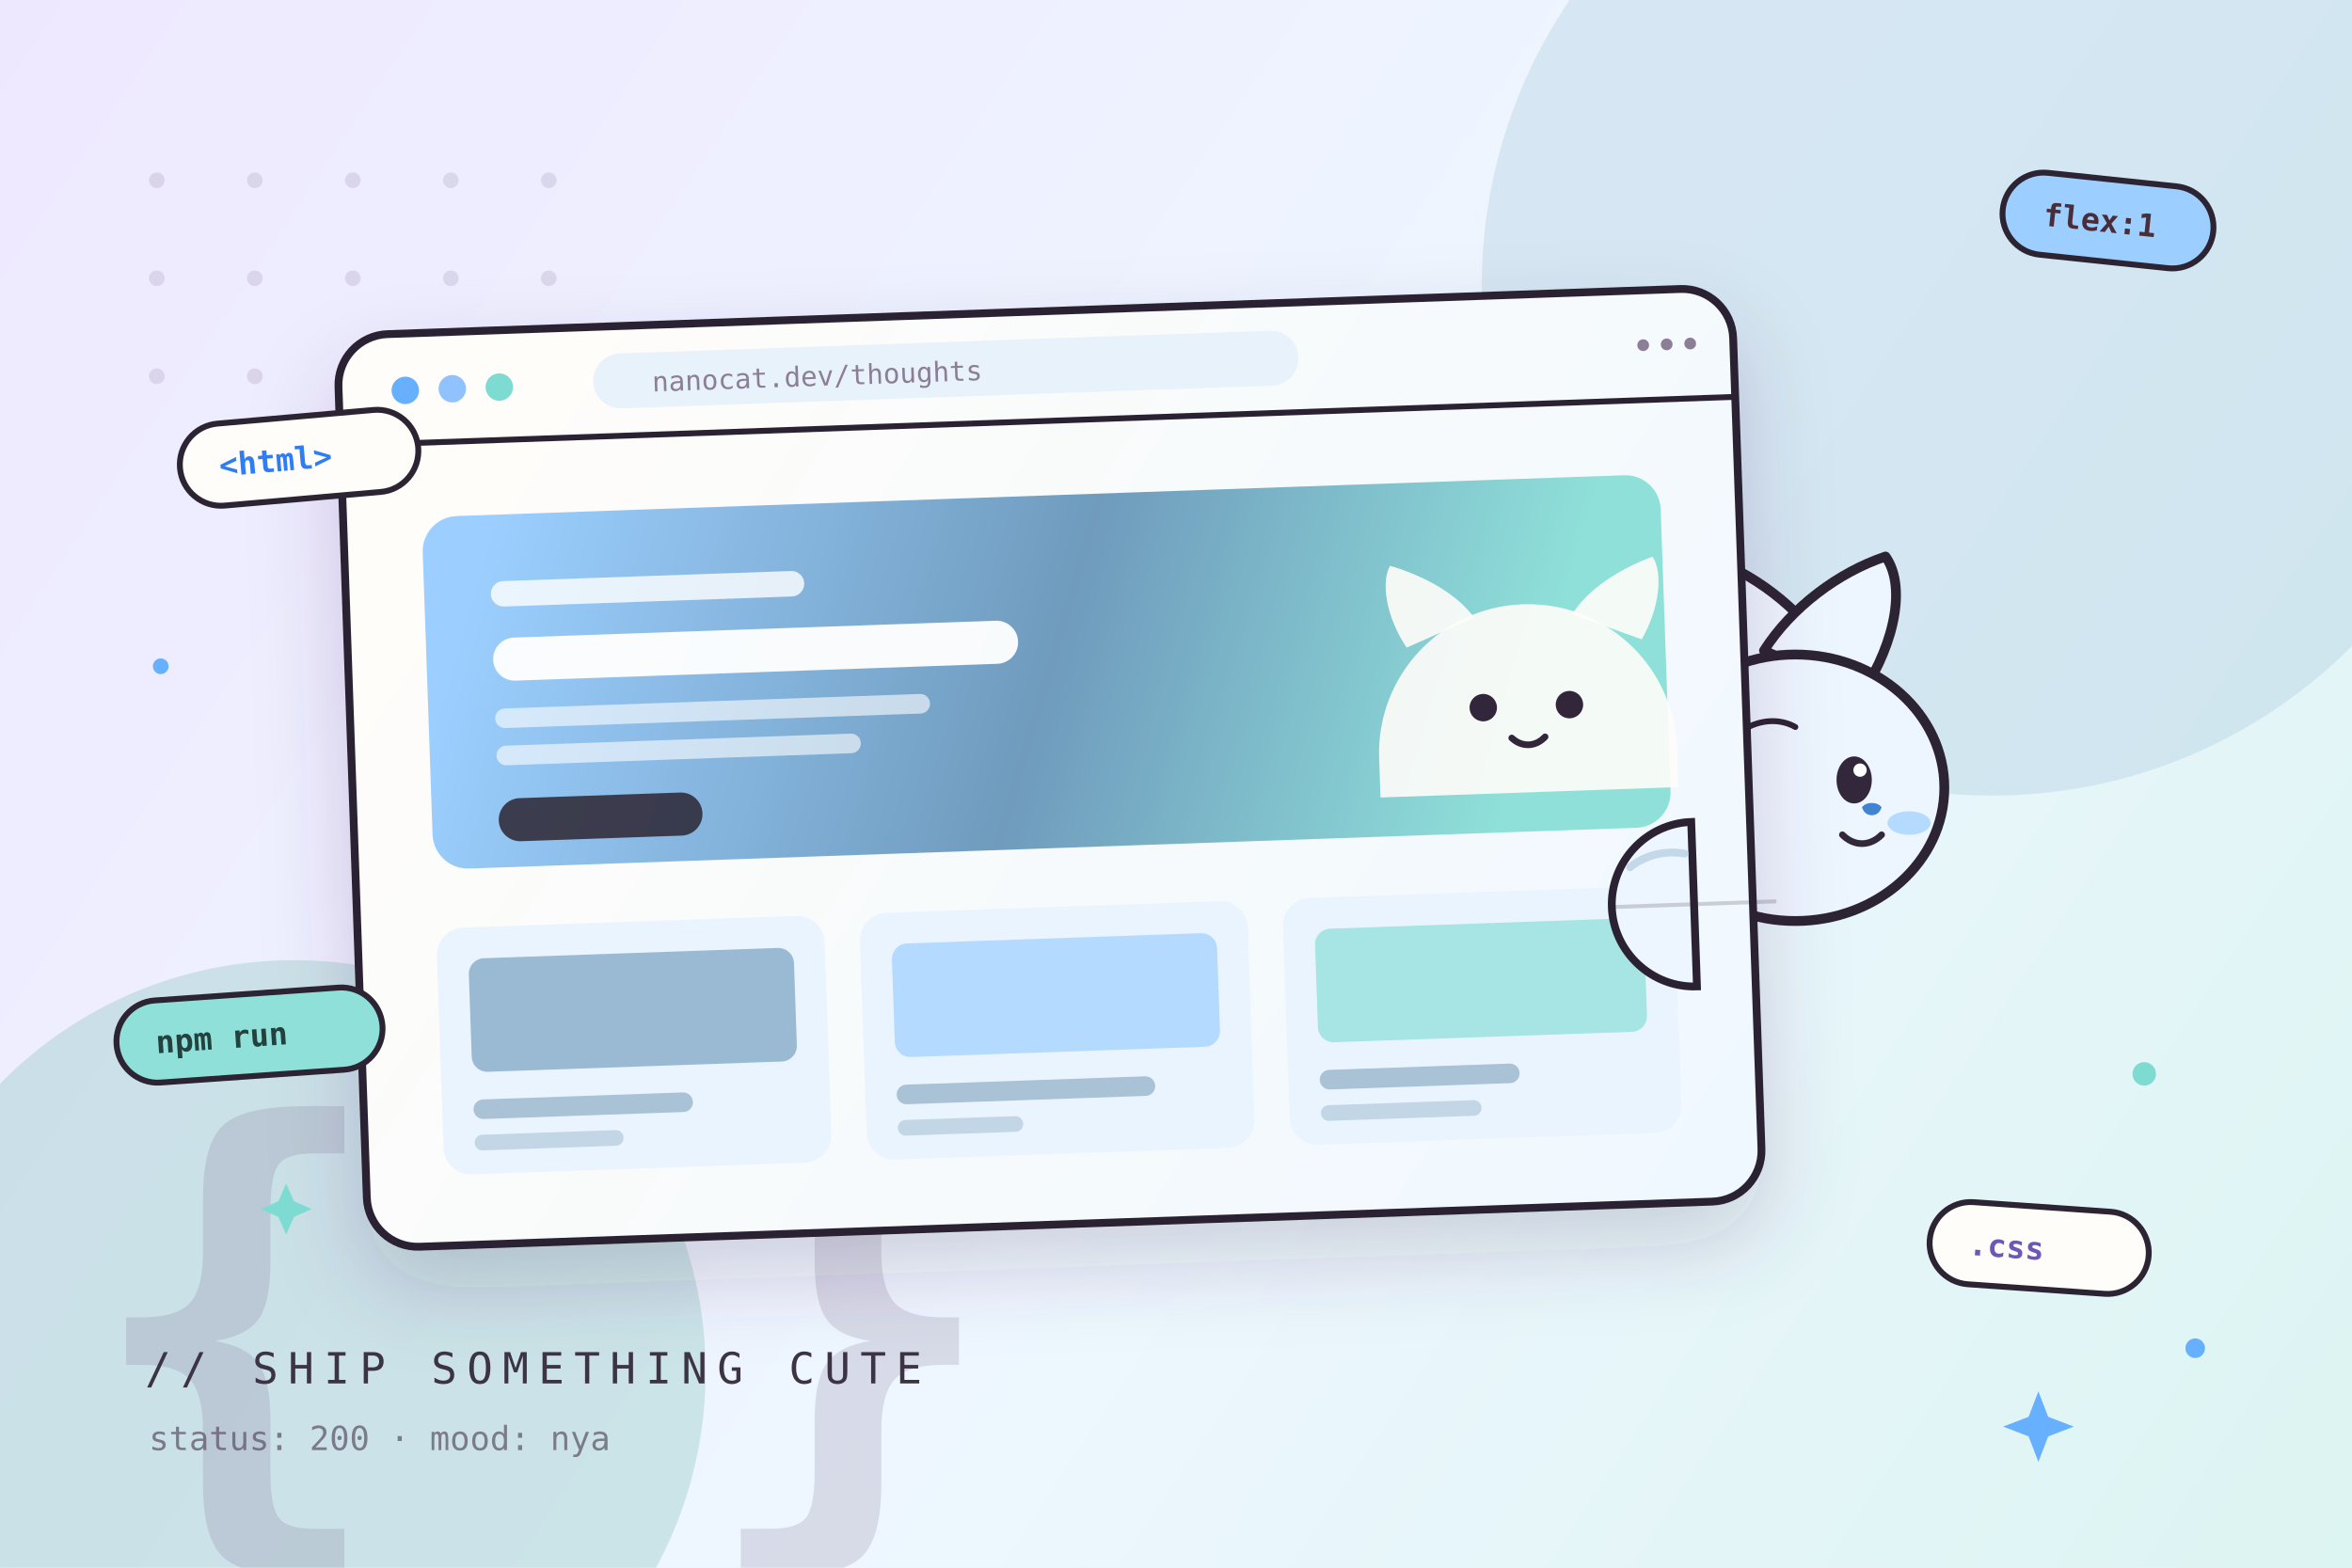
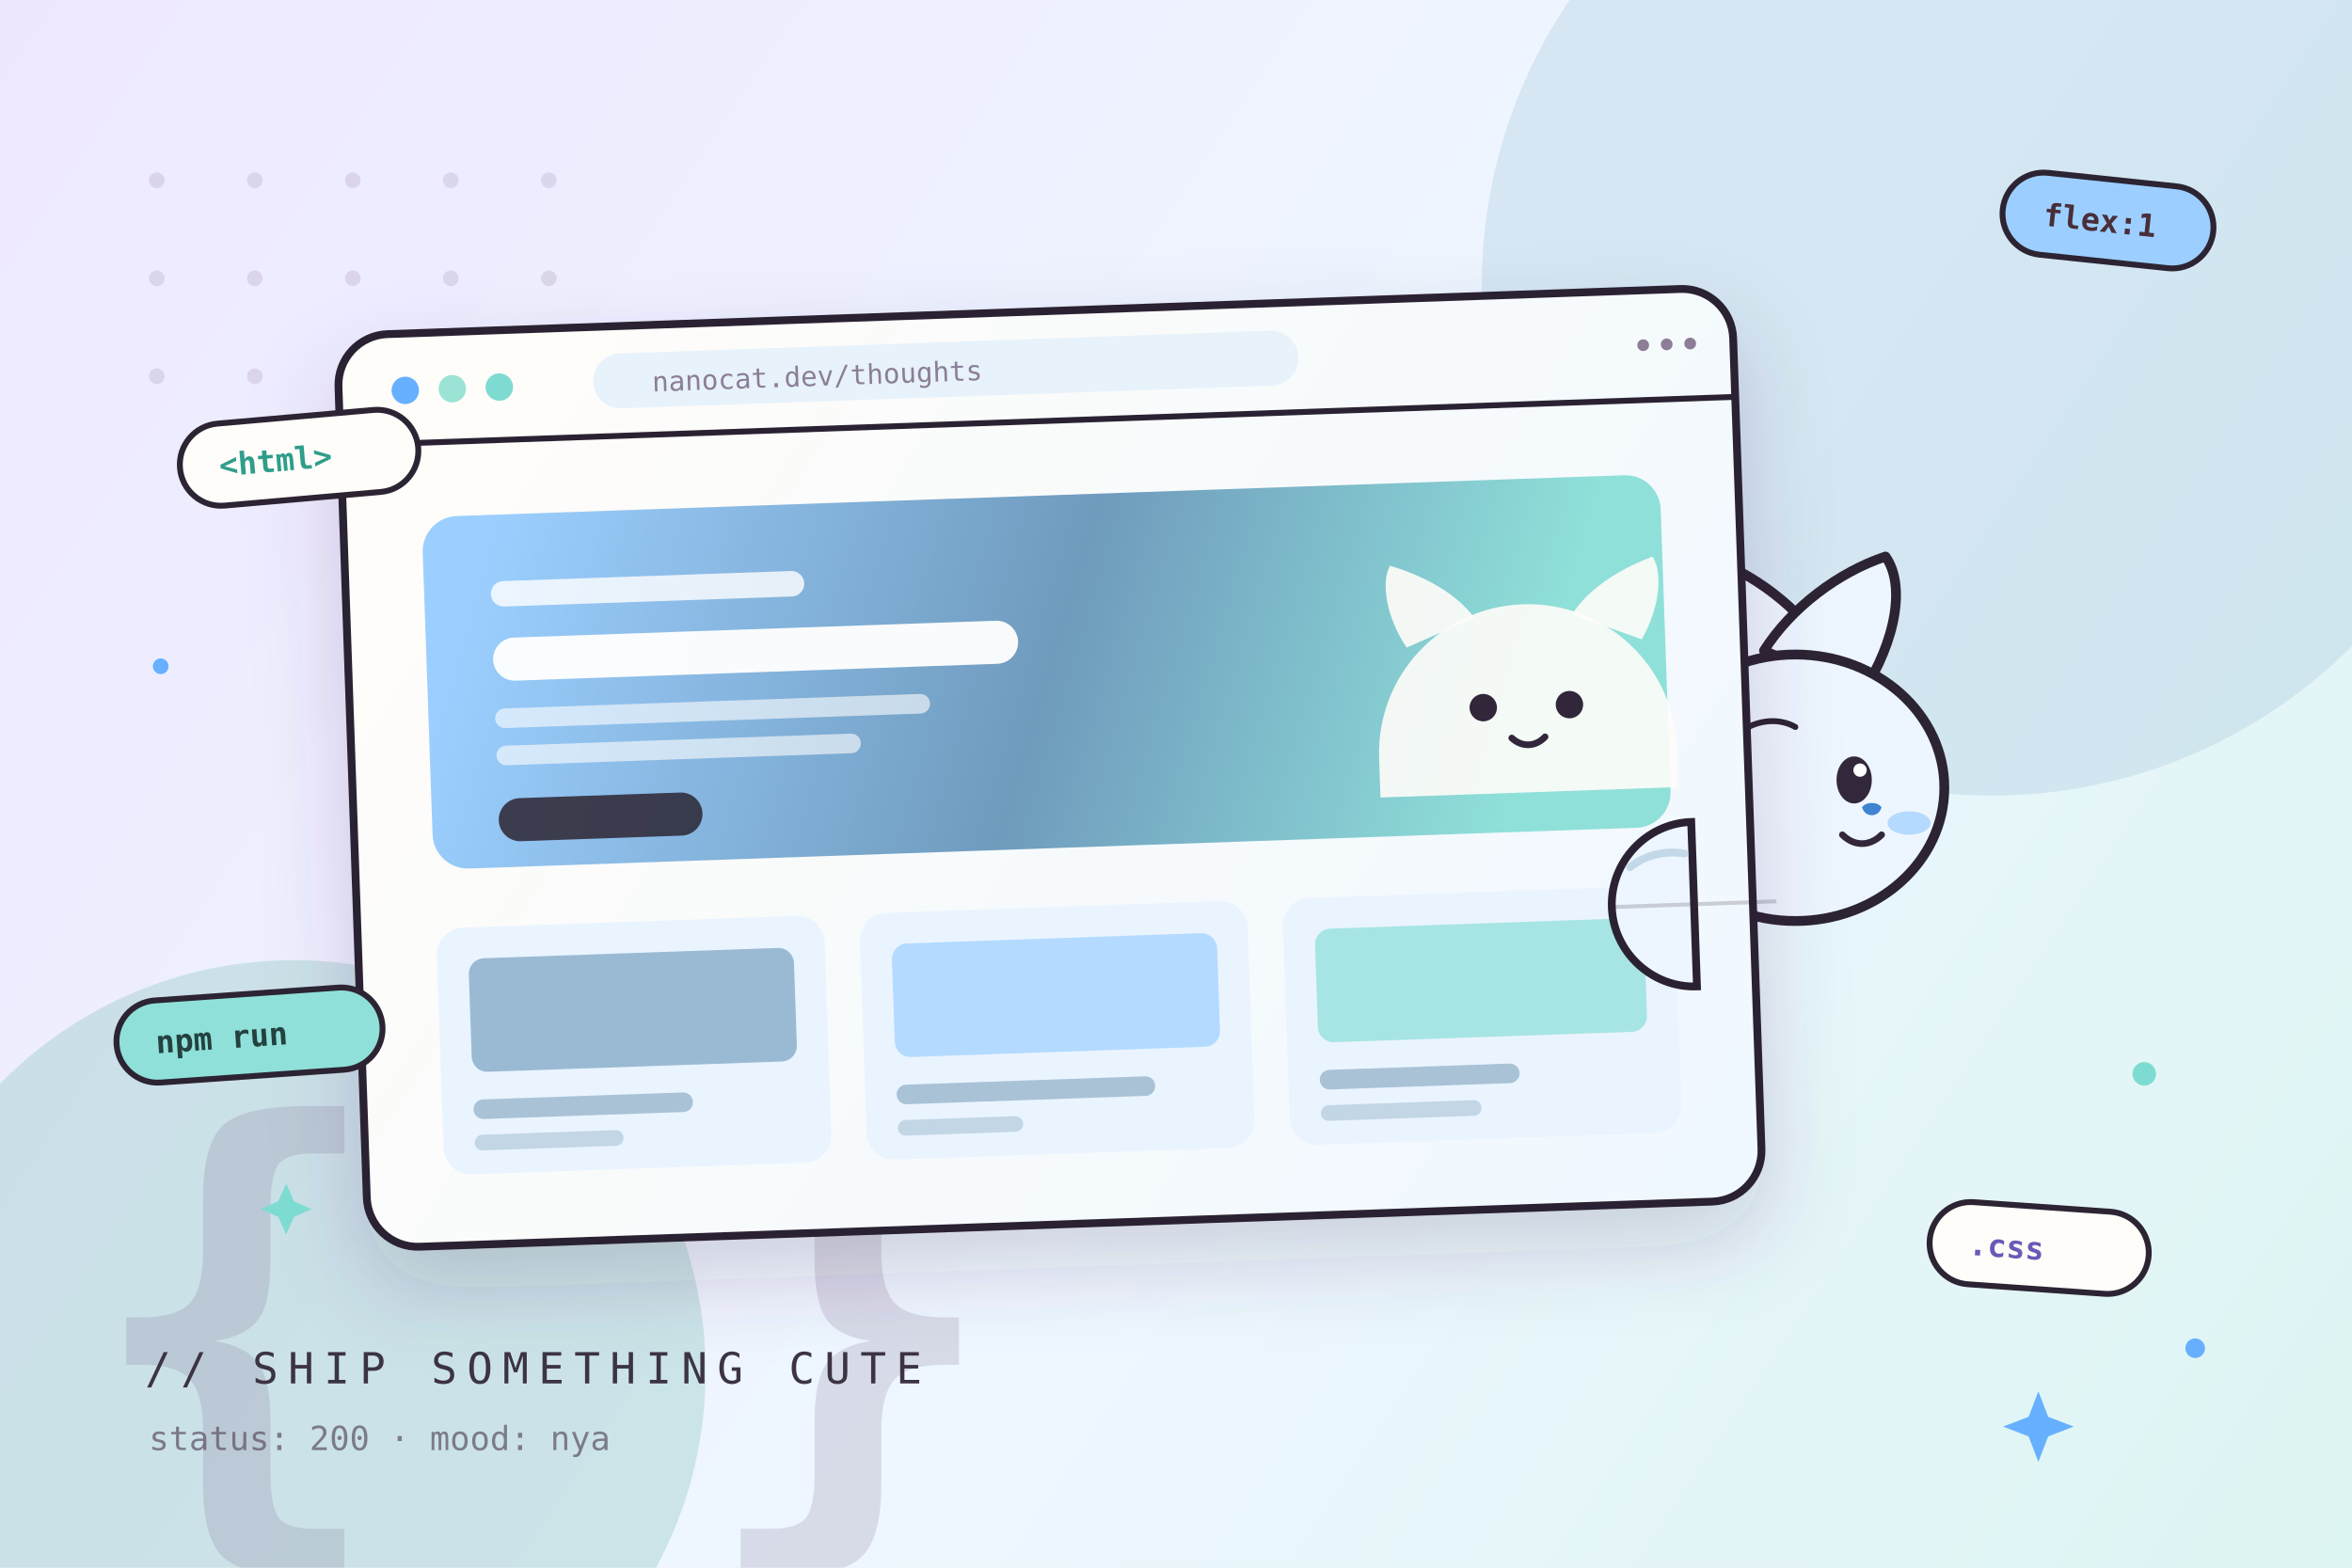
<svg xmlns="http://www.w3.org/2000/svg" viewBox="0 0 1200 800" width="1200" height="800" preserveAspectRatio="xMidYMid slice">
  <defs>
    <linearGradient id="fb3-bg" x1="0" y1="0" x2="1200" y2="800" gradientUnits="userSpaceOnUse">
      <stop offset="0" stop-color="#eee8ff" />
      <stop offset=".55" stop-color="#eef7ff" />
      <stop offset="1" stop-color="#dcf4f2" />
    </linearGradient>
    <linearGradient id="fb3-hero" x1="250" y1="270" x2="760" y2="440" gradientUnits="userSpaceOnUse">
      <stop offset="0" stop-color="#9ccfff" />
      <stop offset=".55" stop-color="#6f9bbd" />
      <stop offset="1" stop-color="#8fe0d9" />
    </linearGradient>
    <linearGradient id="fb3-card" x1="220" y1="180" x2="860" y2="620" gradientUnits="userSpaceOnUse">
      <stop offset="0" stop-color="#fffdf9" />
      <stop offset="1" stop-color="#f0f8ff" />
    </linearGradient>
    <filter id="fb3-shadow" x="-20%" y="-20%" width="140%" height="150%">
      <feDropShadow dx="0" dy="20" stdDeviation="22" flood-color="#443556" flood-opacity=".18" />
    </filter>
  </defs>
  <rect width="1200" height="800" fill="url(#fb3-bg)" />
  <circle cx="1016" cy="146" r="260" fill="#b7d3e5" opacity=".45" />
  <circle cx="150" cy="700" r="210" fill="#93c9c2" opacity=".38" />
  <g fill="#7f6d91" opacity=".18">
    <circle cx="80" cy="92" r="4" />
    <circle cx="130" cy="92" r="4" />
    <circle cx="180" cy="92" r="4" />
    <circle cx="230" cy="92" r="4" />
    <circle cx="280" cy="92" r="4" />
    <circle cx="80" cy="142" r="4" />
    <circle cx="130" cy="142" r="4" />
    <circle cx="180" cy="142" r="4" />
    <circle cx="230" cy="142" r="4" />
    <circle cx="280" cy="142" r="4" />
    <circle cx="80" cy="192" r="4" />
    <circle cx="130" cy="192" r="4" />
    <circle cx="180" cy="192" r="4" />
    <circle cx="230" cy="192" r="4" />
    <circle cx="280" cy="192" r="4" />
  </g>
  <text x="42" y="762" fill="#7e6b8c" opacity=".2" font-family="ui-monospace, SFMono-Regular, Consolas, monospace" font-size="260" font-weight="700">{ }</text>
  <g transform="translate(916 402)">
    <path d="M-34-48C-52-76-56-104-46-118c24 8 48 26 62 48z" fill="#edf6ff" stroke="#2c2433" stroke-width="5" stroke-linejoin="round" />
    <path d="M34-48c18-28 22-56 12-70-24 8-48 26-62 48z" fill="#edf6ff" stroke="#2c2433" stroke-width="5" stroke-linejoin="round" />
    <ellipse cx="0" cy="0" rx="76" ry="68" fill="#edf6ff" stroke="#2c2433" stroke-width="5" />
    <ellipse cx="30" cy="-4" rx="9" ry="12" fill="#33283b" />
    <circle cx="33" cy="-9" r="3.4" fill="#fff" />
    <path d="M24 24c6 6 14 6 20 0" fill="none" stroke="#33283b" stroke-width="3.4" stroke-linecap="round" />
    <path d="M34 10c2-3 8-3 10 0-1 3-3 4-5 4s-4-1-5-4z" fill="#3f83d1" />
    <ellipse cx="58" cy="18" rx="11" ry="6" fill="#86c3ff" opacity=".55" />
    <path d="M-24-31c8-4 17-4 24 0" fill="none" stroke="#2c2433" stroke-width="3" stroke-linecap="round" />
  </g>
  <g transform="rotate(-2 560 400)" filter="url(#fb3-shadow)">
    <rect x="180" y="158" width="712" height="466" rx="26" fill="url(#fb3-card)" stroke="#2c2433" stroke-width="4" />
    <path d="M180 214h712" stroke="#2c2433" stroke-width="3" />
    <g transform="translate(214 187)">
      <circle cx="0" cy="0" r="7" fill="#66b0ff" />
-       <circle cx="24" cy="0" r="7" fill="#8fc2ff" />
+       <circle cx="24" cy="0" r="7" fill="#9be3d4" />
      <circle cx="48" cy="0" r="7" fill="#7edbd1" />
    </g>
    <rect x="310" y="172" width="360" height="28" rx="14" fill="#e7f2fb" />
    <text x="340" y="192" fill="#8c7e97" font-family="ui-monospace, SFMono-Regular, Consolas, monospace" font-size="14">nanocat.dev/thoughts</text>
    <circle cx="846" cy="186" r="3" fill="#8c7e97" />
    <circle cx="858" cy="186" r="3" fill="#8c7e97" />
    <circle cx="870" cy="186" r="3" fill="#8c7e97" />
    <rect x="220" y="252" width="632" height="180" rx="18" fill="url(#fb3-hero)" />
    <rect x="254" y="286" width="160" height="13" rx="6.5" fill="#fff" opacity=".8" />
    <rect x="254" y="315" width="268" height="22" rx="11" fill="#fff" opacity=".95" />
    <rect x="254" y="351" width="222" height="10" rx="5" fill="#fff" opacity=".6" />
    <rect x="254" y="370" width="186" height="10" rx="5" fill="#fff" opacity=".6" />
    <rect x="254" y="397" width="104" height="22" rx="11" fill="#2c2433" opacity=".85" />
    <g transform="translate(704 316)">
      <path d="M0 76C0 34 34 0 76 0s76 34 76 76v20H0z" fill="#fffdf9" opacity=".9" />
      <path d="M16 20C6 4 4-14 9-22c18 6 34 16 42 28z" fill="#fffdf9" opacity=".9" />
      <path d="M136 20c10-16 12-34 7-42-18 6-34 16-42 28z" fill="#fffdf9" opacity=".9" />
      <circle cx="54" cy="52" r="7" fill="#33283b" />
      <circle cx="98" cy="52" r="7" fill="#33283b" />
      <path d="M68 68c5 5 12 5 17 0" fill="none" stroke="#33283b" stroke-width="3.4" stroke-linecap="round" />
    </g>
    <g transform="translate(220 462)">
      <rect width="198" height="126" rx="14" fill="#eaf4ff" />
      <rect x="16" y="16" width="166" height="58" rx="8" fill="#6f9bbd" opacity=".65" />
      <rect x="16" y="88" width="112" height="10" rx="5" fill="#a9c2d6" />
      <rect x="16" y="106" width="76" height="8" rx="4" fill="#c3d6e6" />
    </g>
    <g transform="translate(436 462)">
      <rect width="198" height="126" rx="14" fill="#eaf4ff" />
      <rect x="16" y="16" width="166" height="58" rx="8" fill="#9ccfff" opacity=".7" />
      <rect x="16" y="88" width="132" height="10" rx="5" fill="#a9c2d6" />
      <rect x="16" y="106" width="64" height="8" rx="4" fill="#c3d6e6" />
    </g>
    <g transform="translate(652 462)">
      <rect width="200" height="126" rx="14" fill="#eaf4ff" />
      <rect x="16" y="16" width="168" height="58" rx="8" fill="#8fe0d9" opacity=".75" />
      <rect x="16" y="88" width="102" height="10" rx="5" fill="#a9c2d6" />
      <rect x="16" y="106" width="82" height="8" rx="4" fill="#c3d6e6" />
    </g>
    <g transform="translate(820 430)">
      <path d="M0 42c0-23 19-42 42-42v84c-23 0-42-19-42-42z" fill="#edf6ff" stroke="#2c2433" stroke-width="4" />
      <path d="M0 42h84" stroke="#2c2433" stroke-width="2" opacity=".2" />
      <path d="M10 22c8-6 18-8 28-6" fill="none" stroke="#c3d8e8" stroke-width="4" stroke-linecap="round" />
    </g>
  </g>
  <g font-family="ui-monospace, SFMono-Regular, Consolas, monospace" font-size="16" font-weight="600">
    <g transform="translate(90 218) rotate(-5)">
      <rect width="122" height="42" rx="21" fill="#fffdf9" stroke="#2c2433" stroke-width="3" />
-       <text x="20" y="27" fill="#2f7df6">&lt;html&gt;</text>
+       <text x="20" y="27" fill="#2f9e8a">&lt;html&gt;</text>
    </g>
    <g transform="translate(986 612) rotate(4)">
      <rect width="112" height="42" rx="21" fill="#fffdf9" stroke="#2c2433" stroke-width="3" />
      <text x="20" y="27" fill="#6d58b7">.css</text>
    </g>
    <g transform="translate(1024 86) rotate(6)">
      <rect width="108" height="42" rx="21" fill="#9ccfff" stroke="#2c2433" stroke-width="3" />
      <text x="21" y="27" fill="#492e3a">flex:1</text>
    </g>
    <g transform="translate(58 512) rotate(-4)">
      <rect width="136" height="42" rx="21" fill="#8fe0d9" stroke="#2c2433" stroke-width="3" />
      <text x="20" y="27" fill="#23413e">npm run</text>
    </g>
  </g>
  <g fill="#66b0ff">
    <path d="m1040 710 5 13 13 5-13 5-5 13-5-13-13-5 13-5z" />
    <circle cx="1120" cy="688" r="5" />
    <circle cx="82" cy="340" r="4" />
  </g>
  <g fill="#7edbd1">
    <circle cx="1094" cy="548" r="6" />
    <path d="m146 604 4 9 9 4-9 4-4 9-4-9-9-4 9-4z" />
  </g>
  <g font-family="ui-monospace, SFMono-Regular, Consolas, monospace">
    <text x="74" y="706" fill="#3c3344" font-size="22" letter-spacing="5">// SHIP SOMETHING CUTE</text>
    <text x="76" y="740" fill="#5a4f62" font-size="17" opacity=".7">status: 200 · mood: nya</text>
  </g>
</svg>
